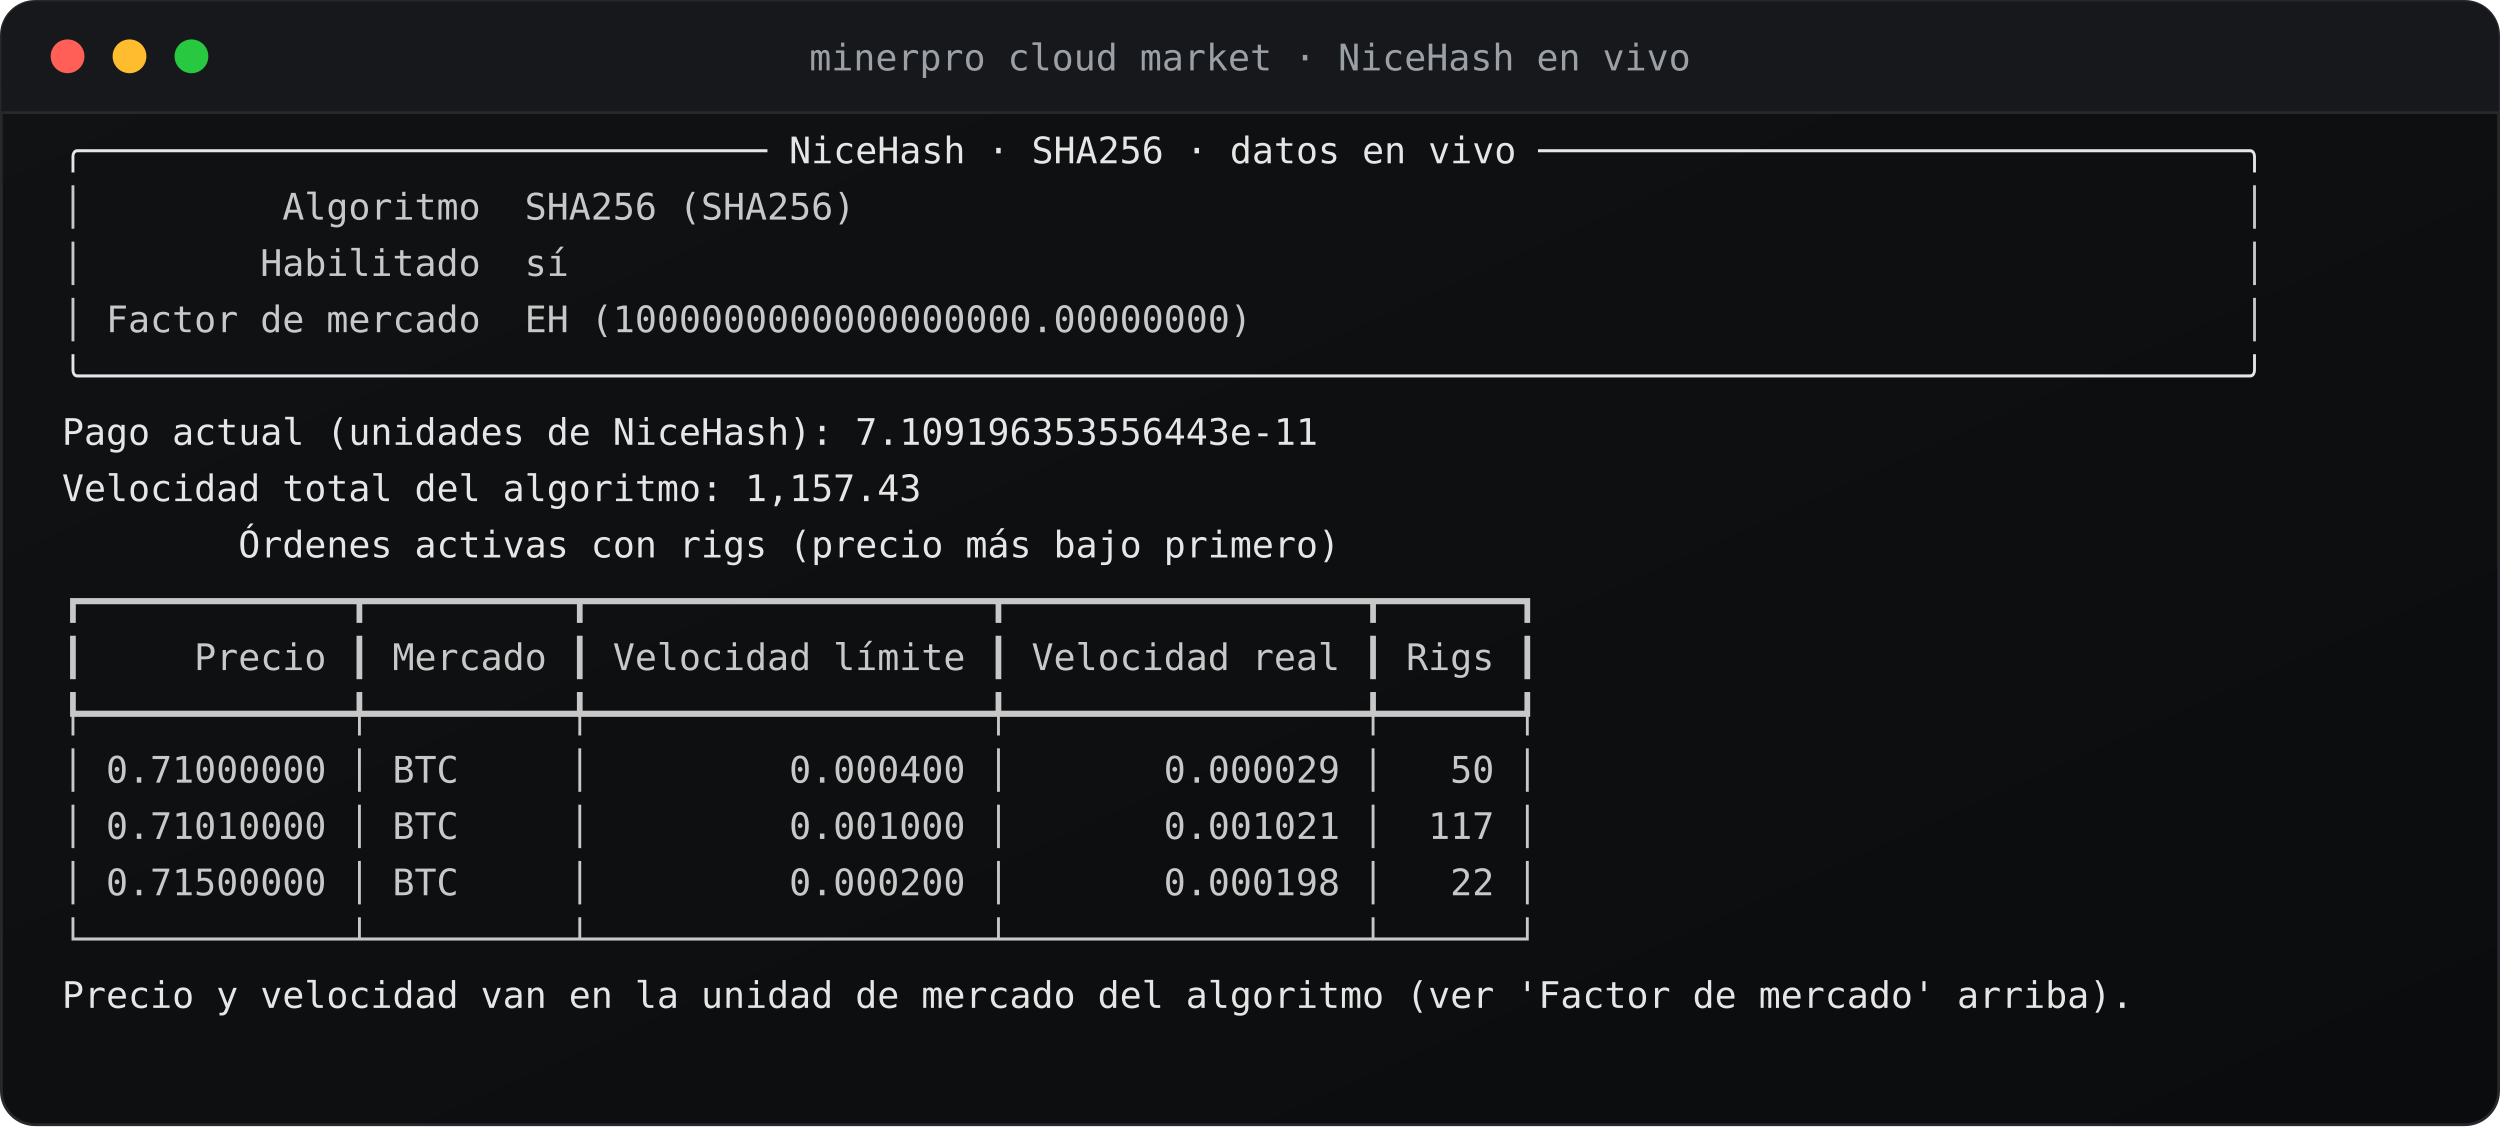
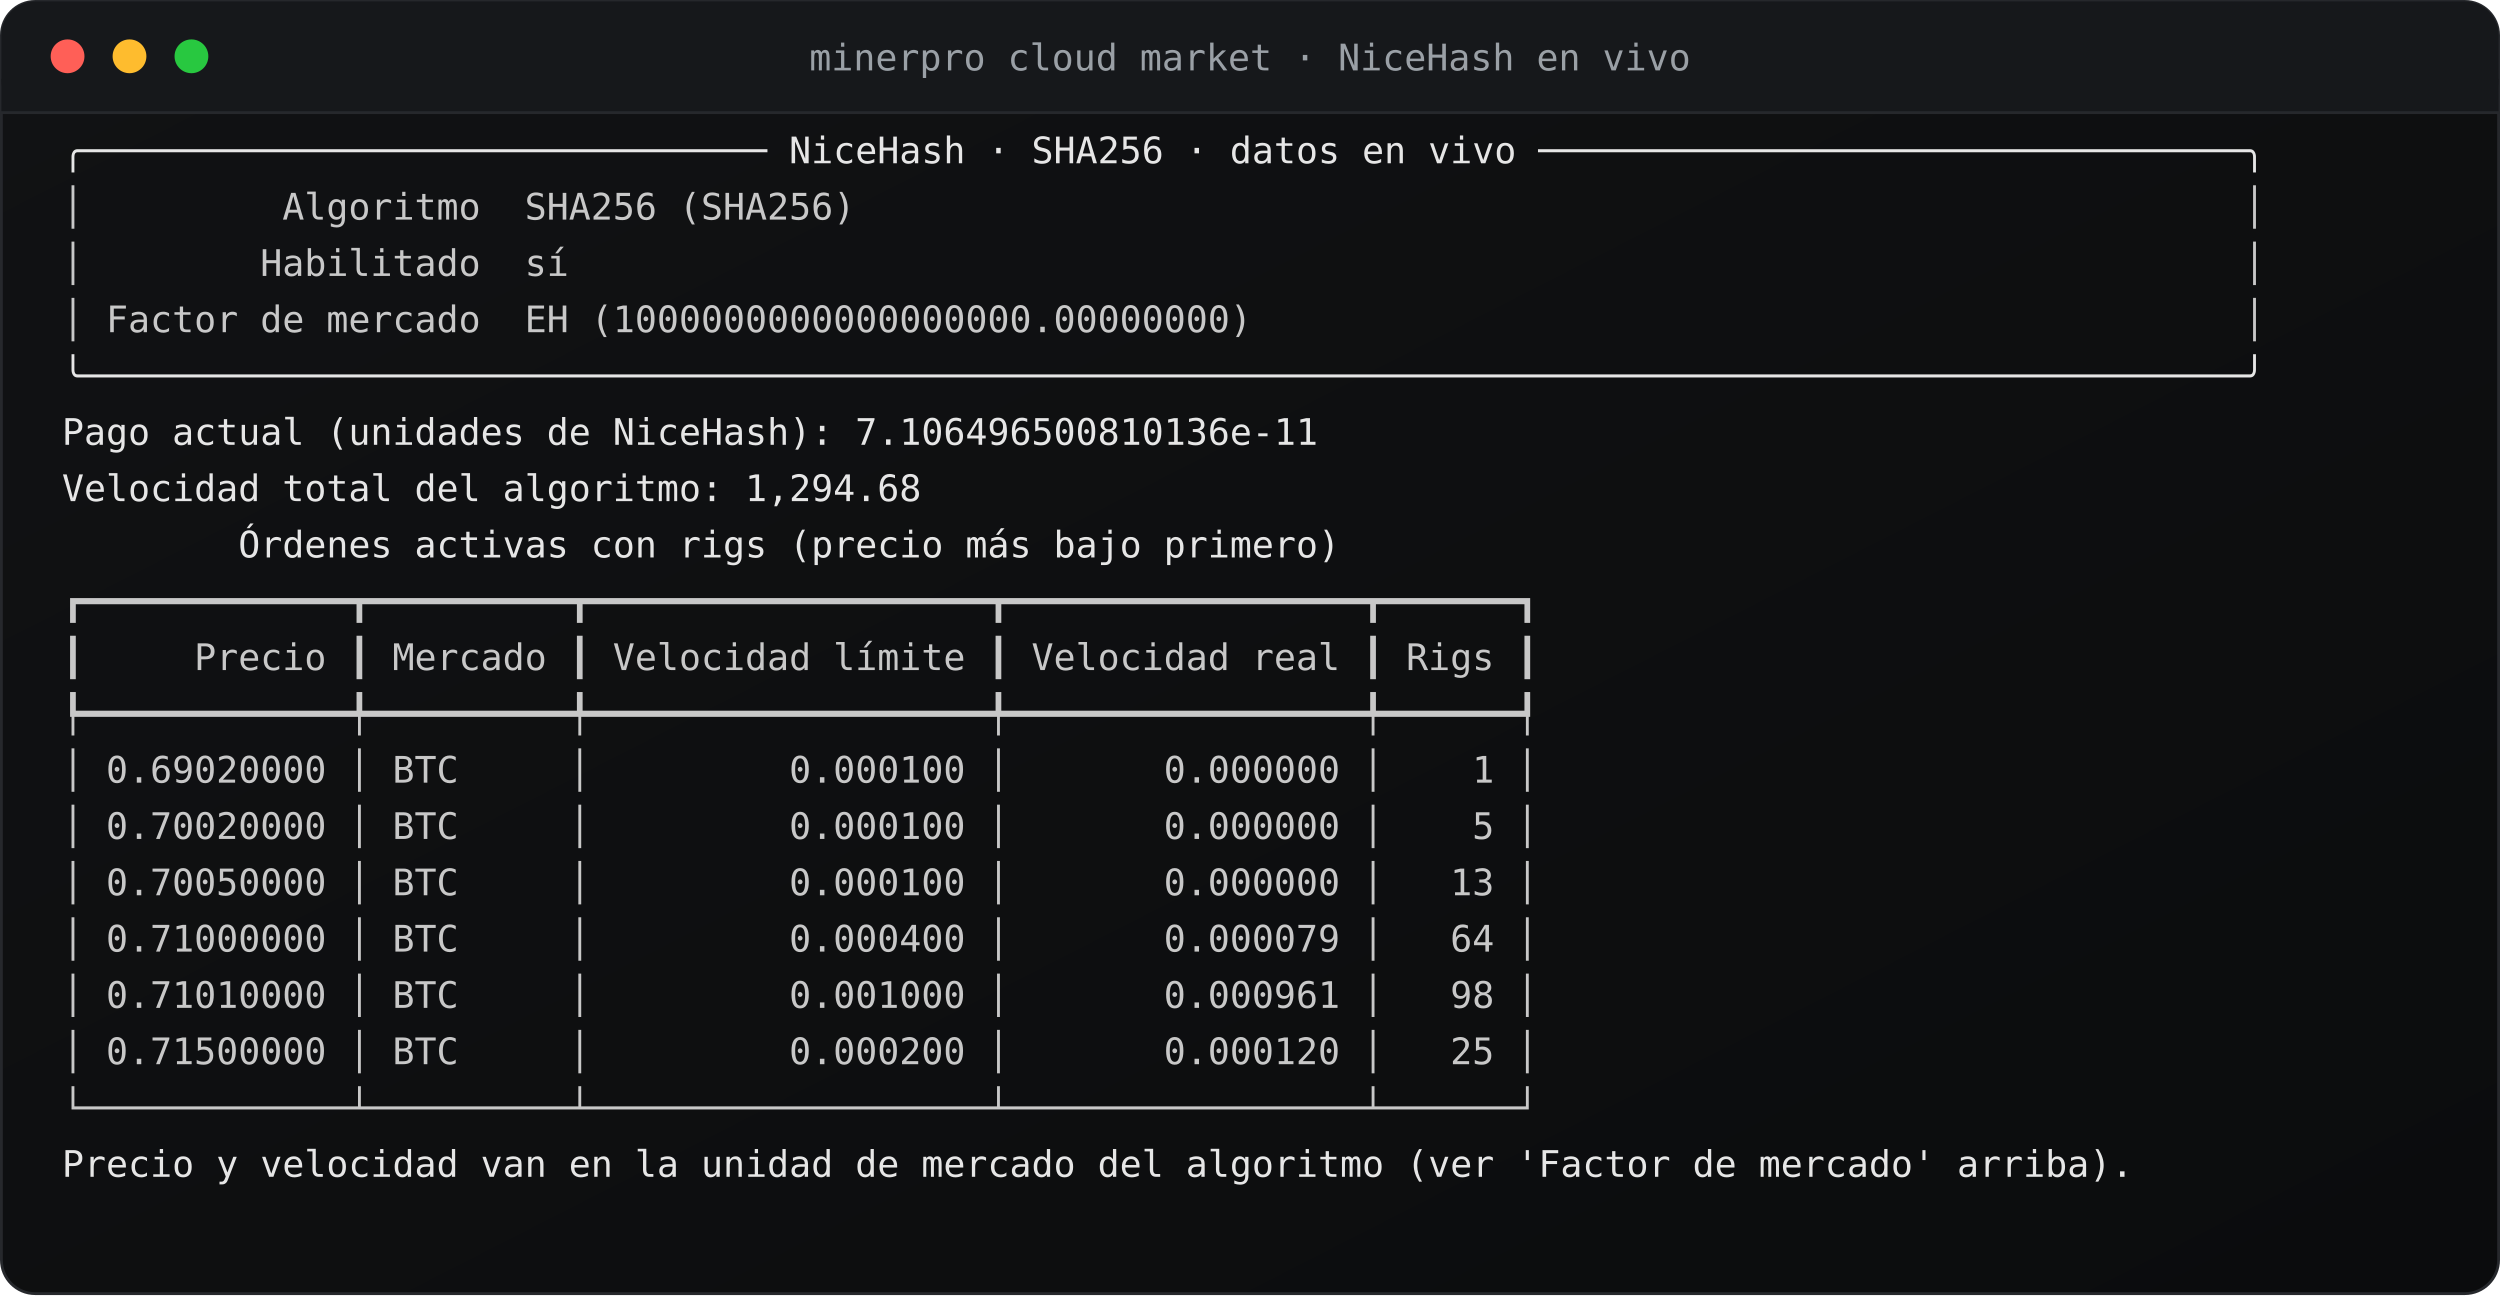
- <svg xmlns="http://www.w3.org/2000/svg" width="888" height="400" viewBox="0 0 888 400" font-family="ui-monospace, SFMono-Regular, Menlo, Consolas, monospace">
+ <svg xmlns="http://www.w3.org/2000/svg" width="888" height="460" viewBox="0 0 888 460" font-family="ui-monospace, SFMono-Regular, Menlo, Consolas, monospace">
  <defs>
    <linearGradient id="bg" x1="0" y1="0" x2="1" y2="1">
      <stop offset="0%" stop-color="#111214" />
      <stop offset="100%" stop-color="#0b0c0d" />
    </linearGradient>
  </defs>
-   <rect x="0.5" y="0.5" width="887" height="399" rx="12" fill="url(#bg)" stroke="#26282c" />
+   <rect x="0.5" y="0.5" width="887" height="459" rx="12" fill="url(#bg)" stroke="#26282c" />
  <rect x="0.5" y="0.5" width="887" height="40" rx="12" fill="#16181b" />
  <rect x="0.5" y="28" width="887" height="12" fill="#16181b" />
  <line x1="0" y1="40" x2="888" y2="40" stroke="#26282c" />
  <circle cx="24" cy="20" r="6" fill="#ff5f57" />
  <circle cx="46" cy="20" r="6" fill="#febc2e" />
  <circle cx="68" cy="20" r="6" fill="#28c840" />
  <text x="444.0" y="25" fill="#9aa0a6" font-size="13" text-anchor="middle">minerpro cloud market · NiceHash en vivo</text>
  <text x="22" y="58" fill="#e6e6e6" font-size="13" xml:space="preserve">╭─────────────────────────────── NiceHash · SHA256 · datos en vivo ────────────────────────────────╮</text>
  <text x="22" y="78" fill="#c8c8c8" font-size="13" xml:space="preserve">│         Algoritmo  SHA256 (SHA256)                                                               │</text>
  <text x="22" y="98" fill="#c8c8c8" font-size="13" xml:space="preserve">│        Habilitado  sí                                                                            │</text>
  <text x="22" y="118" fill="#c8c8c8" font-size="13" xml:space="preserve">│ Factor de mercado  EH (1000000000000000000.00000000)                                             │</text>
  <text x="22" y="138" fill="#e6e6e6" font-size="13" xml:space="preserve">╰──────────────────────────────────────────────────────────────────────────────────────────────────╯</text>
-   <text x="22" y="158" fill="#e6e6e6" font-size="13" xml:space="preserve">Pago actual (unidades de NiceHash): 7.109196353556443e-11</text>
-   <text x="22" y="178" fill="#e6e6e6" font-size="13" xml:space="preserve">Velocidad total del algoritmo: 1,157.43</text>
+   <text x="22" y="158" fill="#e6e6e6" font-size="13" xml:space="preserve">Pago actual (unidades de NiceHash): 7.106496500810136e-11</text>
+   <text x="22" y="178" fill="#e6e6e6" font-size="13" xml:space="preserve">Velocidad total del algoritmo: 1,294.68</text>
  <text x="22" y="198" fill="#e6e6e6" font-size="13" xml:space="preserve">        Órdenes activas con rigs (precio más bajo primero)         </text>
  <text x="22" y="218" fill="#c8c8c8" font-size="13" xml:space="preserve">┏━━━━━━━━━━━━┳━━━━━━━━━┳━━━━━━━━━━━━━━━━━━┳━━━━━━━━━━━━━━━━┳━━━━━━┓</text>
  <text x="22" y="238" fill="#c8c8c8" font-size="13" xml:space="preserve">┃     Precio ┃ Mercado ┃ Velocidad límite ┃ Velocidad real ┃ Rigs ┃</text>
  <text x="22" y="258" fill="#c8c8c8" font-size="13" xml:space="preserve">┡━━━━━━━━━━━━╇━━━━━━━━━╇━━━━━━━━━━━━━━━━━━╇━━━━━━━━━━━━━━━━╇━━━━━━┩</text>
-   <text x="22" y="278" fill="#c8c8c8" font-size="13" xml:space="preserve">│ 0.71000000 │ BTC     │         0.000400 │       0.000029 │   50 │</text>
-   <text x="22" y="298" fill="#c8c8c8" font-size="13" xml:space="preserve">│ 0.71010000 │ BTC     │         0.001000 │       0.001021 │  117 │</text>
-   <text x="22" y="318" fill="#c8c8c8" font-size="13" xml:space="preserve">│ 0.71500000 │ BTC     │         0.000200 │       0.000198 │   22 │</text>
-   <text x="22" y="338" fill="#c8c8c8" font-size="13" xml:space="preserve">└────────────┴─────────┴──────────────────┴────────────────┴──────┘</text>
-   <text x="22" y="358" fill="#e6e6e6" font-size="13" xml:space="preserve">Precio y velocidad van en la unidad de mercado del algoritmo (ver 'Factor de mercado' arriba).</text>
+   <text x="22" y="278" fill="#c8c8c8" font-size="13" xml:space="preserve">│ 0.69020000 │ BTC     │         0.000100 │       0.000000 │    1 │</text>
+   <text x="22" y="298" fill="#c8c8c8" font-size="13" xml:space="preserve">│ 0.70020000 │ BTC     │         0.000100 │       0.000000 │    5 │</text>
+   <text x="22" y="318" fill="#c8c8c8" font-size="13" xml:space="preserve">│ 0.70050000 │ BTC     │         0.000100 │       0.000000 │   13 │</text>
+   <text x="22" y="338" fill="#c8c8c8" font-size="13" xml:space="preserve">│ 0.71000000 │ BTC     │         0.000400 │       0.000079 │   64 │</text>
+   <text x="22" y="358" fill="#c8c8c8" font-size="13" xml:space="preserve">│ 0.71010000 │ BTC     │         0.001000 │       0.000961 │   98 │</text>
+   <text x="22" y="378" fill="#c8c8c8" font-size="13" xml:space="preserve">│ 0.71500000 │ BTC     │         0.000200 │       0.000120 │   25 │</text>
+   <text x="22" y="398" fill="#c8c8c8" font-size="13" xml:space="preserve">└────────────┴─────────┴──────────────────┴────────────────┴──────┘</text>
+   <text x="22" y="418" fill="#e6e6e6" font-size="13" xml:space="preserve">Precio y velocidad van en la unidad de mercado del algoritmo (ver 'Factor de mercado' arriba).</text>
</svg>
